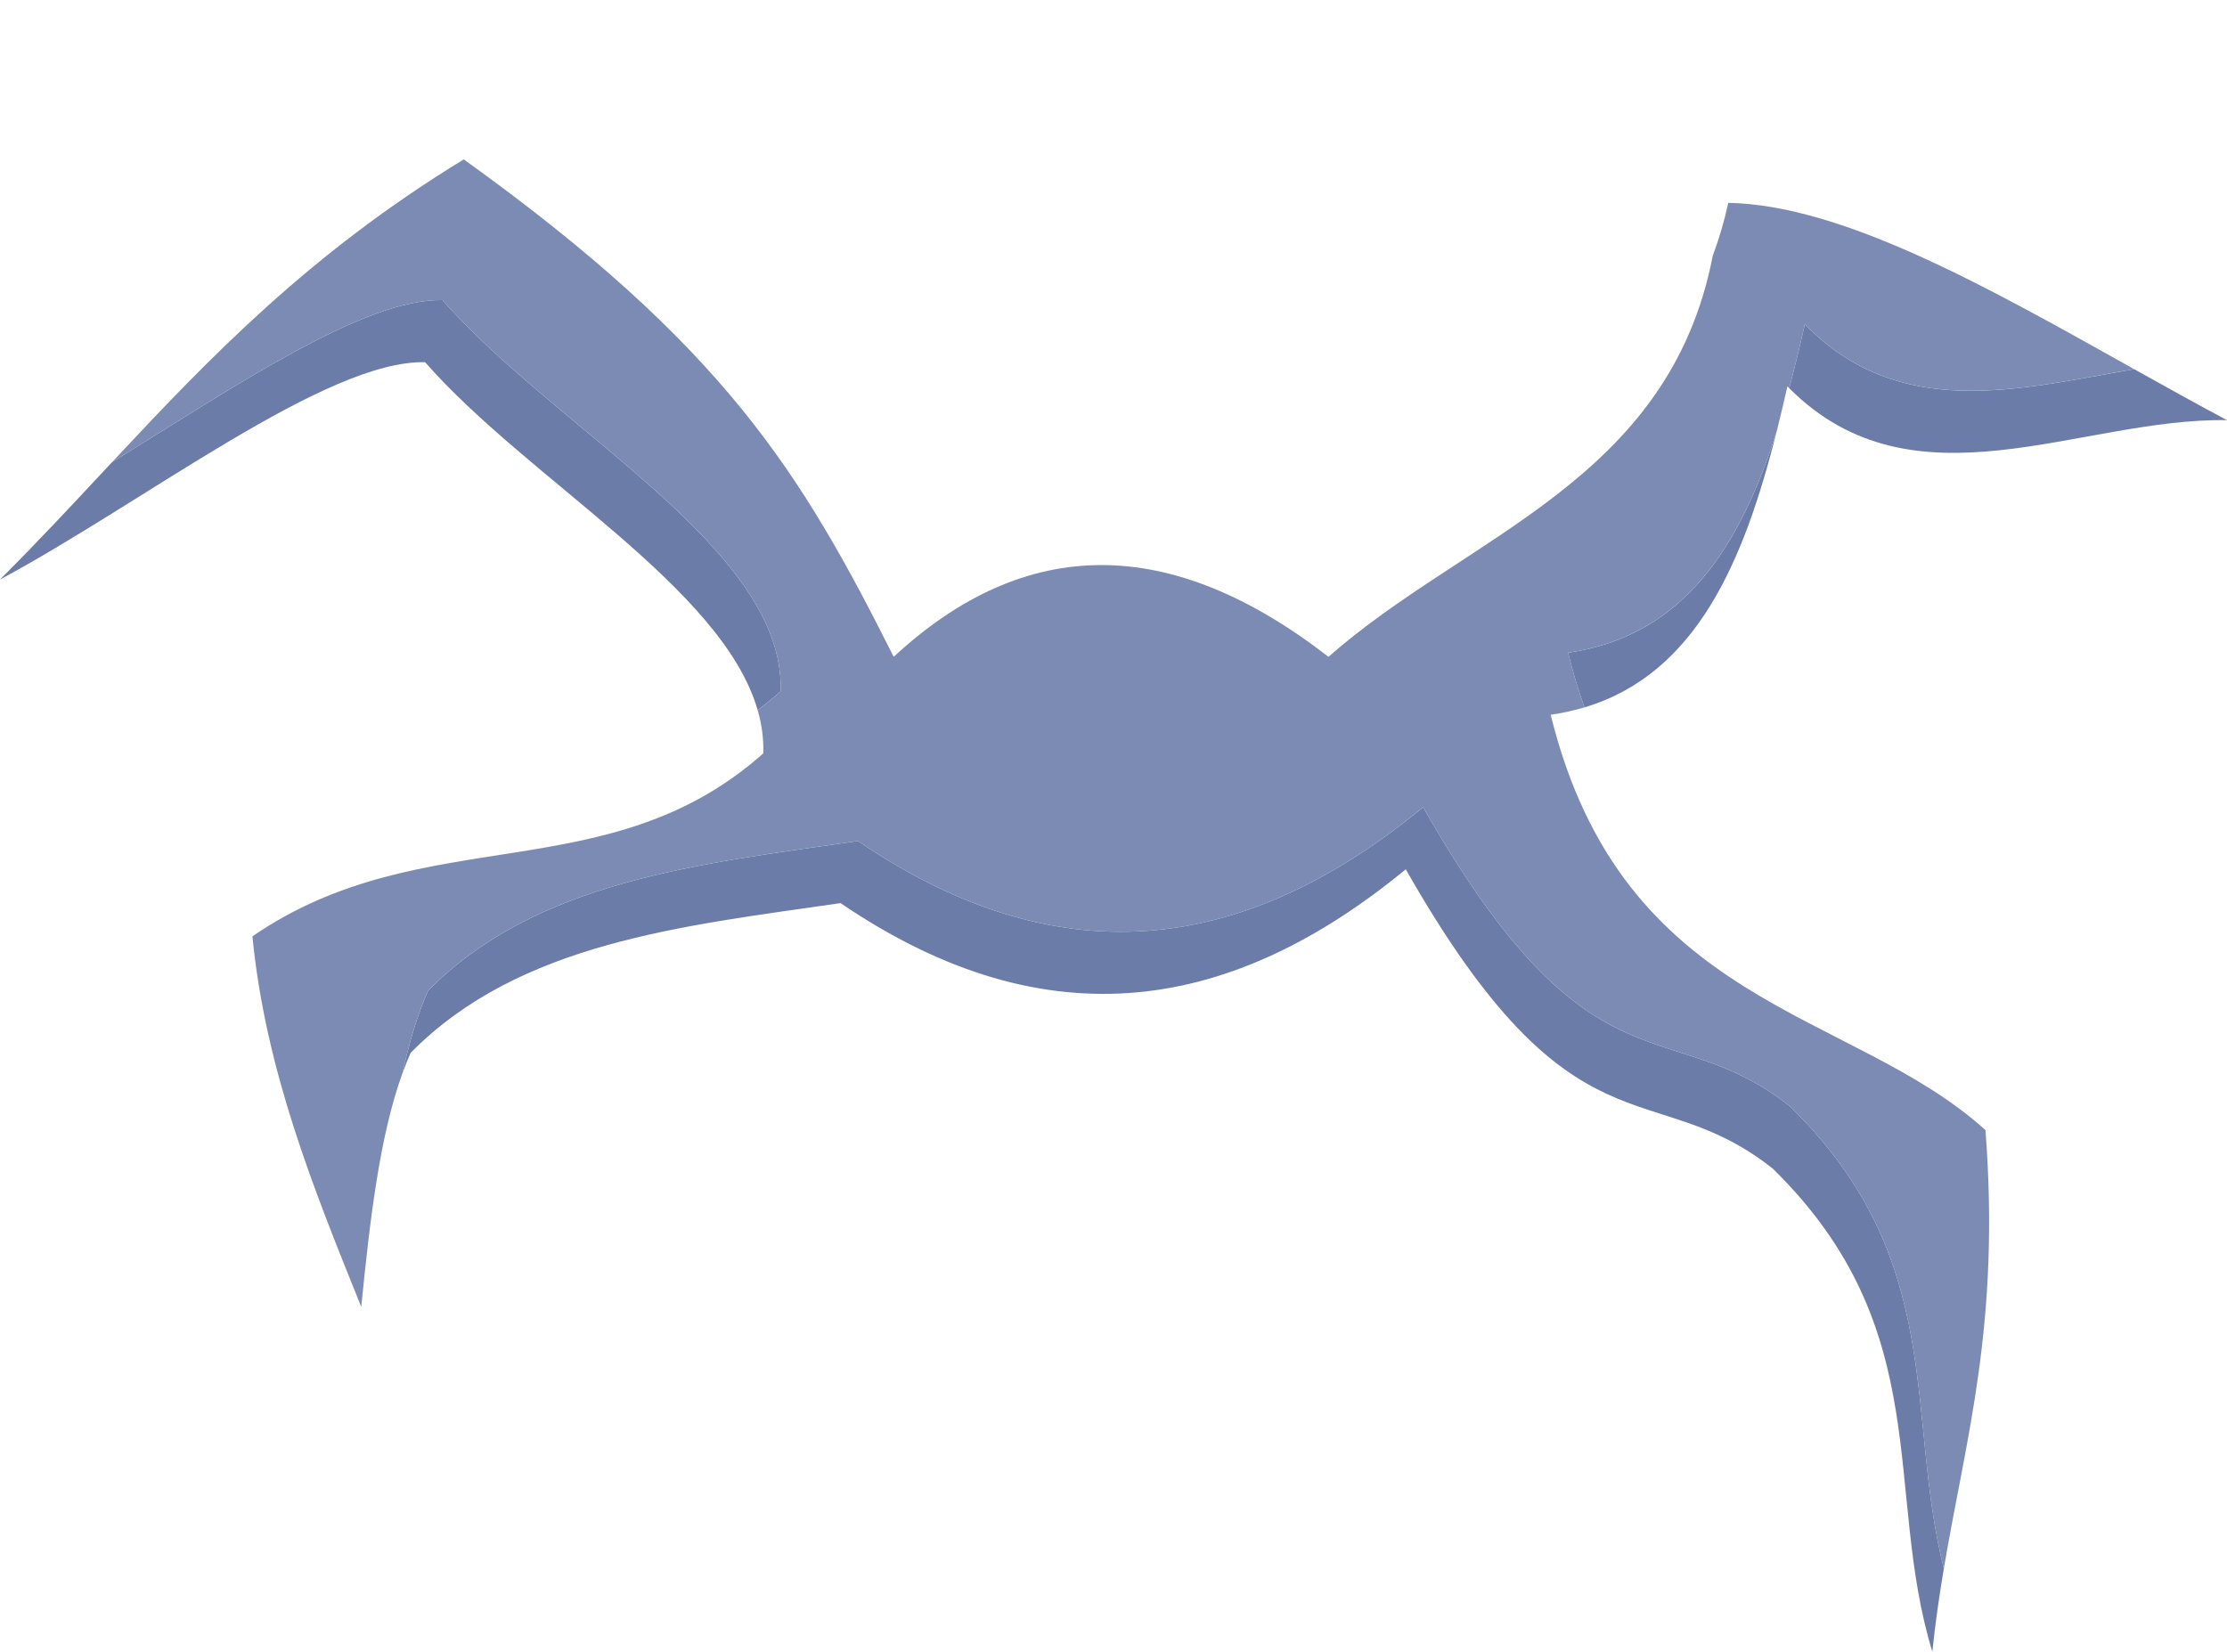
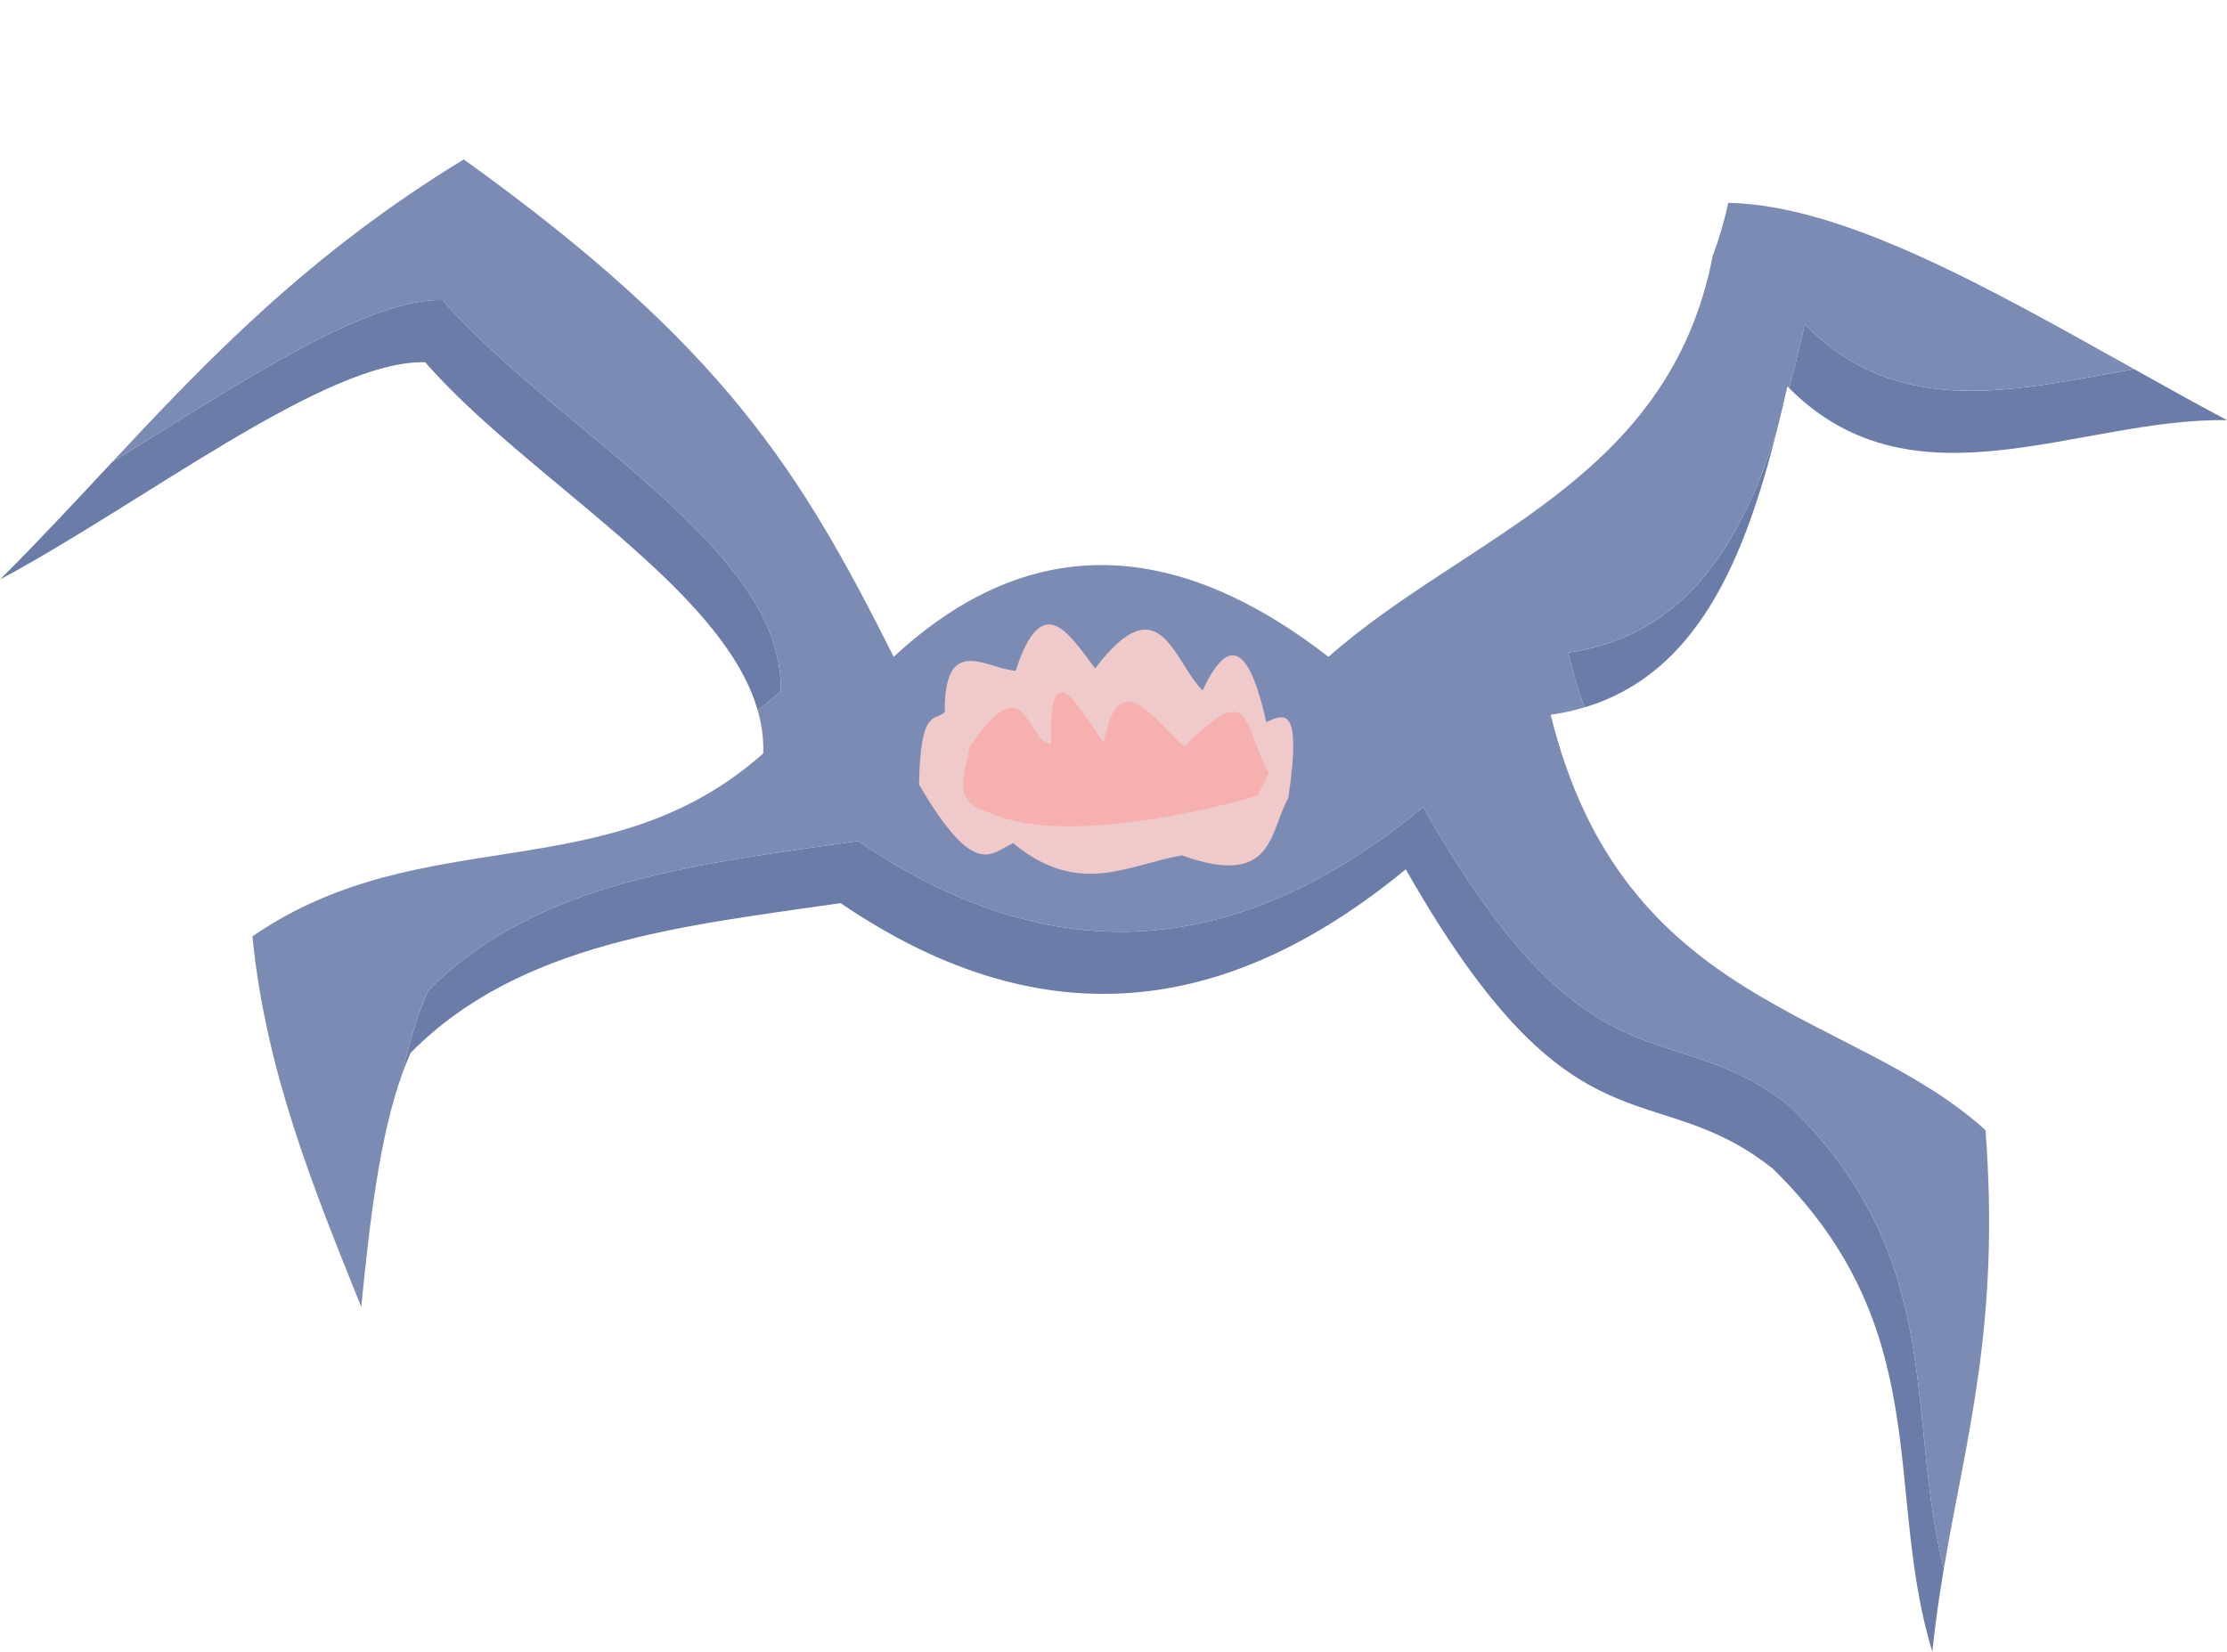
<svg xmlns="http://www.w3.org/2000/svg" width="168.825mm" height="125.245mm" viewBox="0 0 168.825 125.245" version="1.1" id="svg1">
  <defs id="defs1" />
  <g id="layer1" transform="translate(-10.62002,-31.49445)">
    <path d="m 68.057,85.341 c 0.586,-0.44 1.167,-0.914 1.744,-1.426 C 70.159,73.137 52.818,64.129 44.166,54.251 38.237,54.112 28.4,60.812 19.123,66.531 c -2.782,2.978 -5.544,5.96 -8.503,8.909 10.965,-5.883 24.724,-16.656 32.227,-16.48 7.759,8.858 22.507,17.017 25.21,26.38 z" style="fill:#6c7ca9;stroke-width:0.265" id="path6" />
    <path d="m 172.406,59.487 c -8.806,1.528 -17.776,3.952 -24.967,-3.404 -0.371,1.644 -0.76,3.266 -1.183,4.846 9.482,9.507 22.014,2.235 33.19,2.426 -2.328,-1.24 -4.682,-2.551 -7.039,-3.868 z" style="fill:#6c7ca9;stroke-width:0.265" id="path5" />
    <path d="m 145.33,64.122 c -2.75,8.712 -7,15.59 -15.836,16.864 0.364,1.478 0.78,2.858 1.242,4.149 8.51,-2.549 12.105,-11.104 14.594,-21.013 z" style="fill:#6c7ca9;stroke-width:0.265" id="path4" />
    <path d="m 157.981,150.436 c -2.96,-11.676 0.271,-23.351 -11.641,-35.027 -9.22,-7.326 -15.044,-0.217 -27.832,-22.706 -12.947,10.647 -26.975,13.367 -42.847,2.564 -12.033,1.74 -24.344,2.992 -32.593,11.353 -0.813,1.832 -1.437,3.948 -1.936,6.25 0.193,-0.533 0.398,-1.047 0.617,-1.541 8.249,-8.361 20.561,-9.613 32.593,-11.353 15.872,10.803 29.9,8.084 42.847,-2.563 12.788,22.488 18.612,15.38 27.832,22.705 12.454,12.207 8.355,24.414 12.085,36.622 0.229,-2.205 0.533,-4.285 0.874,-6.303 z" style="fill:#6c7ca9;stroke-width:0.265" id="path3" />
    <path d="m 140.46,50.894 c -3.316,17.111 -18.624,21.14 -29.131,30.406 -11.963,-9.277 -22.949,-9.277 -32.959,0 C 71.318,67.257 65.522,57.768 45.777,43.58 34.033,50.754 26.504,58.63 19.123,66.531 28.4,60.812 38.237,54.112 44.166,54.251 c 8.652,9.877 25.993,18.885 25.635,29.663 -0.577,0.512 -1.158,0.987 -1.744,1.426 0.311,1.077 0.462,2.171 0.425,3.283 -11.824,10.507 -25.737,4.955 -38.727,13.871 1.006,10.238 4.65,19.156 8.25,28.098 0.651,-6.494 1.374,-12.88 3.126,-17.722 0.5,-2.302 1.123,-4.418 1.936,-6.25 8.249,-8.361 20.56,-9.613 32.593,-11.353 15.872,10.803 29.9,8.084 42.847,-2.564 12.788,22.488 18.612,15.38 27.832,22.706 11.912,11.676 8.681,23.351 11.641,35.027 1.691,-10.016 4.287,-18.524 3.154,-33.248 -10.203,-9.244 -27.476,-9.218 -32.959,-31.495 0.9,-0.13 1.752,-0.318 2.561,-0.56 -0.462,-1.291 -0.878,-2.671 -1.242,-4.149 8.835,-1.274 13.086,-8.152 15.836,-16.864 0.275,-1.096 0.537,-2.208 0.79,-3.33 0.045,0.046 0.09,0.092 0.136,0.137 0.423,-1.58 0.812,-3.202 1.183,-4.846 7.191,7.356 16.161,4.931 24.967,3.404 -10.982,-6.139 -22.025,-12.441 -30.769,-12.61 -0.31,1.428 -0.706,2.763 -1.177,4.017 z" style="fill:#7c8bb3;stroke-width:0.265" id="path2" />
    <rect style="fill:#86a0b9;fill-opacity:0;stroke-width:0.265" id="rect11" width="111.329" height="112.428" x="42.481" y="31.494" />
+     <g id="layer1-5" transform="translate(-0.06741618,3.349362)">
+       <path style="fill:#f0caca;fill-opacity:1;stroke-width:0.265" d="m 82.305,82.162 c -0.046,-6.012 3.131,-3.323 5.376,-3.151 2.008,-6.199 4.016,-2.838 6.025,-0.185 4.953,-6.52 5.931,-0.451 8.156,1.668 2.15,-4.631 3.656,-2.824 4.82,2.41 1.345,-0.609 2.732,-1.351 1.668,5.747 -1.448,2.588 -1.057,6.863 -8.064,4.356 -4.072,0.698 -7.798,3.207 -12.791,-0.927 -1.661,0.735 -2.873,2.86 -7.137,-4.449 0.11,-5.774 1.141,-4.794 1.946,-5.468 z" id="path1" />
+       <path style="fill:#f7b0b0;fill-opacity:1;stroke-width:0.265" d="m 90.369,84.572 c -1.948,-0.252 -1.85,-6.269 -6.21,0.278 -0.19,1.833 -1.554,4.001 1.483,4.912 5.736,2.609 17.503,-0.4 20.391,-1.298 l 0.834,-1.668 c -2.036,-3.99 -1.292,-7.129 -6.395,-2.039 -2.303,-1.937 -4.975,-6.46 -6.117,-0.278 -1.919,-2.726 -4.197,-7.124 -3.985,0.093 z" id="path7" />
+     </g>
  </g>
</svg>
